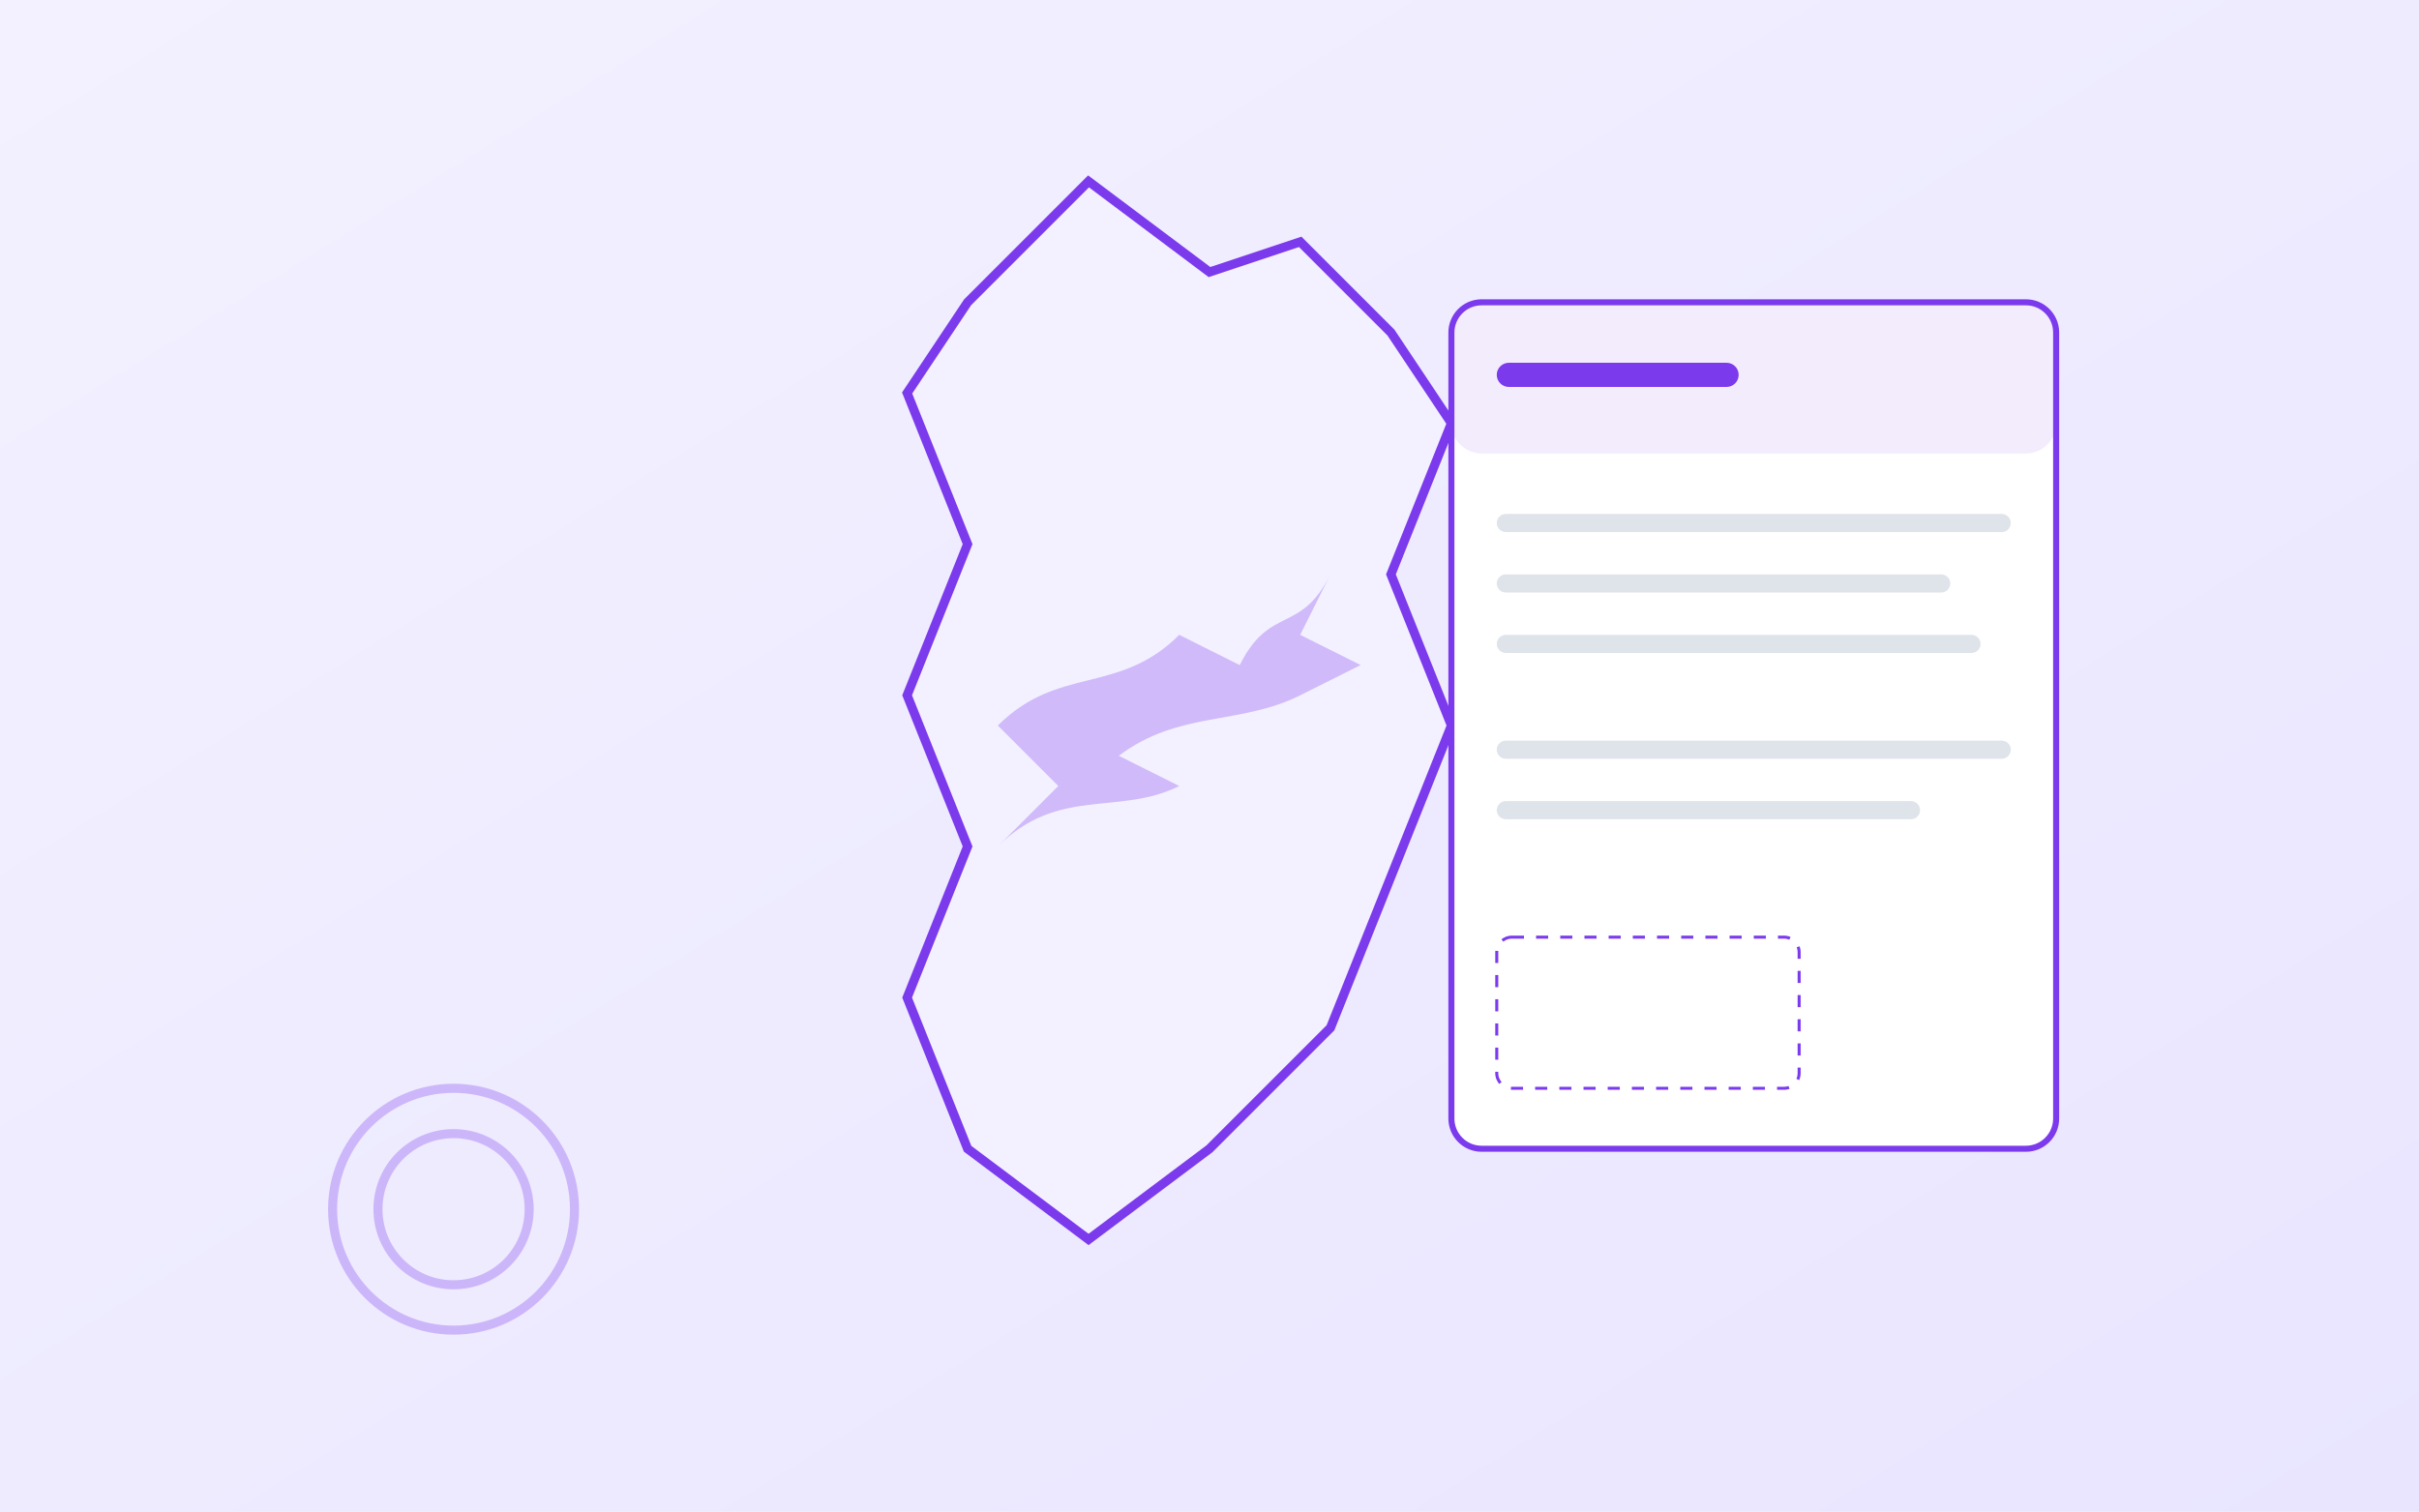
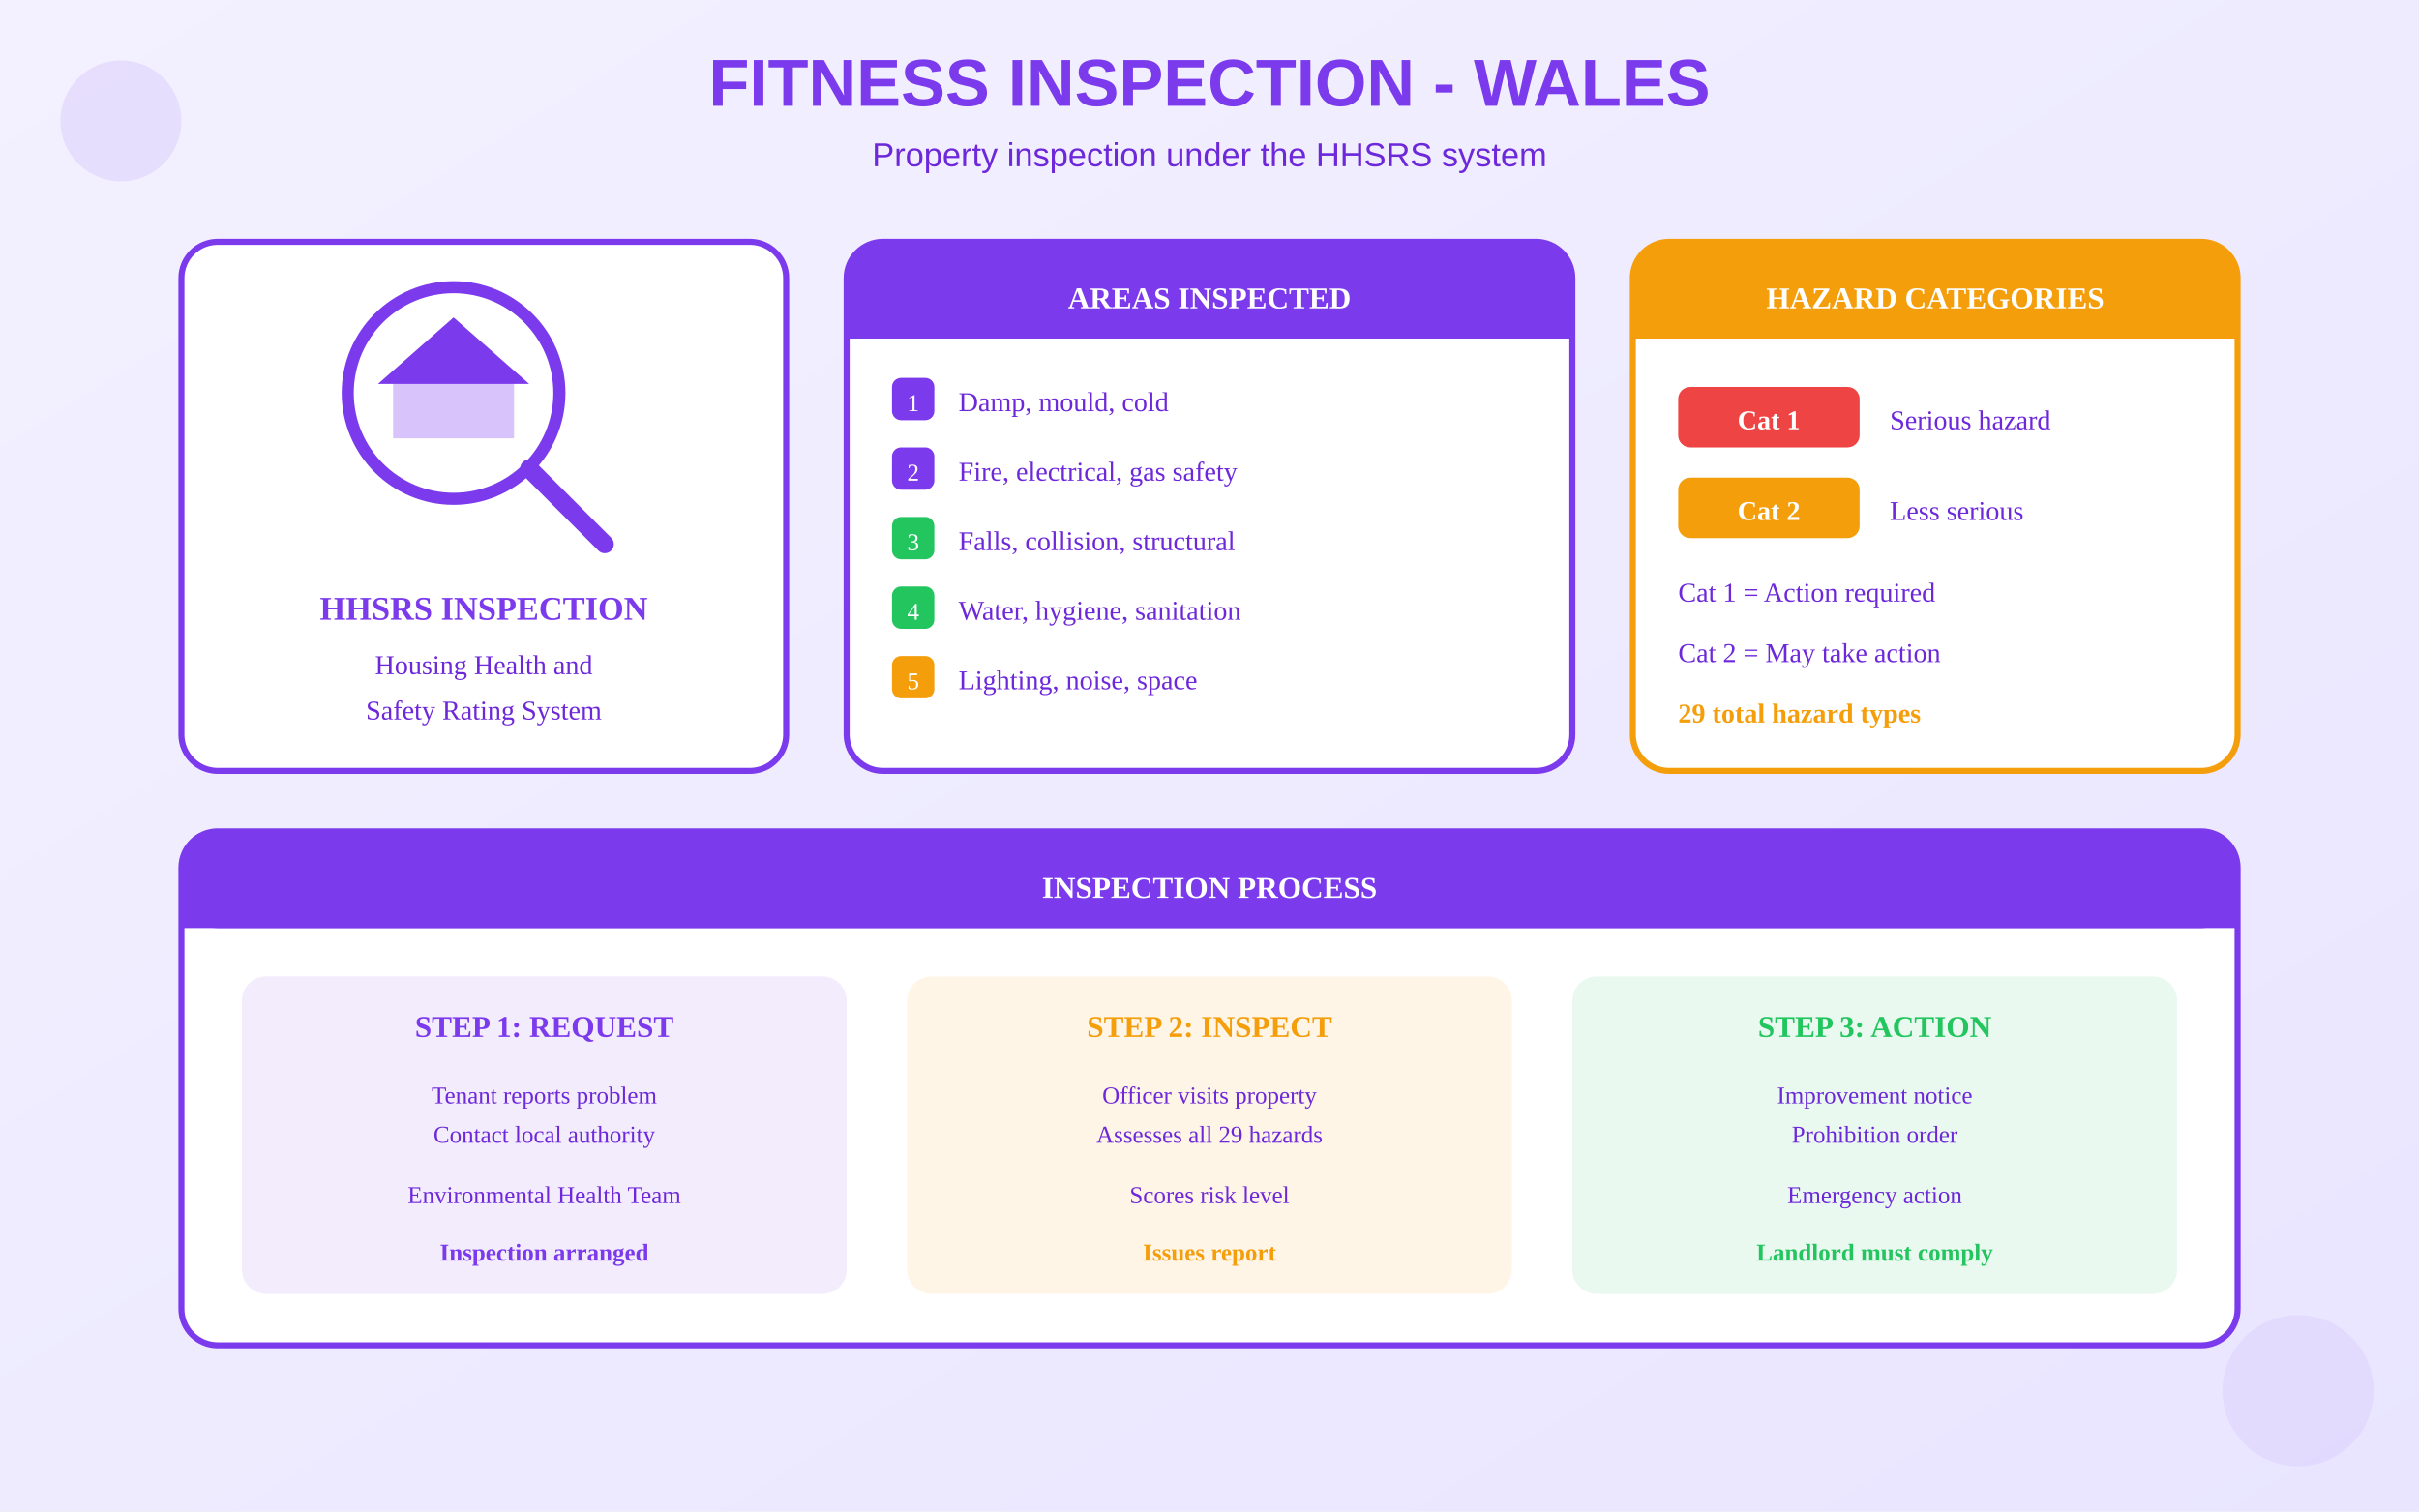
<svg xmlns="http://www.w3.org/2000/svg" viewBox="0 0 800 500">
  <defs>
    <linearGradient id="bgGrad" x1="0%" y1="0%" x2="100%" y2="100%">
      <stop offset="0%" style="stop-color:#F3F1FF" />
      <stop offset="100%" style="stop-color:#E9E5FF" />
    </linearGradient>
  </defs>
  <rect width="800" height="500" fill="url(#bgGrad)" />
-   <g transform="translate(280, 60)">
-     <path d="M80 0 L120 30 L150 20 L180 50 L200 80 L180 130 L200 180 L180 230 L160 280              L120 320 L80 350 L40 320 L20 270 L40 220 L20 170 L40 120 L20 70 L40 40 Z" fill="#F3F1FF" stroke="#7C3AED" stroke-width="3" />
-     <g transform="translate(50, 100)">
-       <path d="M0 80 C20 60 40 70 60 50 L80 60 C90 40 100 50 110 30 L100 50 L120 60 L100 70                C80 80 60 75 40 90 L60 100 C40 110 20 100 0 120 L20 100 C10 90 5 85 0 80 Z" fill="#7C3AED" opacity="0.3" />
+   <text x="400" y="35" text-anchor="middle" fill="#7C3AED" font-size="22" font-weight="bold" font-family="Arial">FITNESS INSPECTION - WALES</text>
+   <text x="400" y="55" text-anchor="middle" fill="#6D28D9" font-size="11" font-family="Arial">Property inspection under the HHSRS system</text>
+   <g transform="translate(60, 80)">
+     <rect x="0" y="0" width="200" height="175" rx="12" fill="white" stroke="#7C3AED" stroke-width="2" />
+     <g transform="translate(35, 5)">
+       <circle cx="55" cy="45" r="35" fill="none" stroke="#7C3AED" stroke-width="4" />
+       <line x1="80" y1="70" x2="105" y2="95" stroke="#7C3AED" stroke-width="6" stroke-linecap="round" />
+       <polygon points="55,25 75,40 75,60 35,60 35,40" fill="#7C3AED" opacity="0.3" />
+       <polygon points="55,20 80,42 30,42" fill="#7C3AED" />
+     </g>
+     <text x="100" y="125" text-anchor="middle" fill="#7C3AED" font-size="11" font-weight="bold">HHSRS INSPECTION</text>
+     <text x="100" y="143" text-anchor="middle" fill="#6D28D9" font-size="9">Housing Health and</text>
+     <text x="100" y="158" text-anchor="middle" fill="#6D28D9" font-size="9">Safety Rating System</text>
+   </g>
+   <g transform="translate(280, 80)">
+     <rect x="0" y="0" width="240" height="175" rx="12" fill="white" stroke="#7C3AED" stroke-width="2" />
+     <rect x="0" y="0" width="240" height="32" rx="12" fill="#7C3AED" />
+     <rect x="0" y="20" width="240" height="12" fill="#7C3AED" />
+     <text x="120" y="22" text-anchor="middle" fill="white" font-size="10" font-weight="bold">AREAS INSPECTED</text>
+     <g transform="translate(15, 45)">
+       <rect x="0" y="0" width="14" height="14" rx="3" fill="#7C3AED" />
+       <text x="7" y="11" text-anchor="middle" fill="white" font-size="8">1</text>
+       <text x="22" y="11" fill="#6D28D9" font-size="9">Damp, mould, cold</text>
+     </g>
+     <g transform="translate(15, 68)">
+       <rect x="0" y="0" width="14" height="14" rx="3" fill="#7C3AED" />
+       <text x="7" y="11" text-anchor="middle" fill="white" font-size="8">2</text>
+       <text x="22" y="11" fill="#6D28D9" font-size="9">Fire, electrical, gas safety</text>
+     </g>
+     <g transform="translate(15, 91)">
+       <rect x="0" y="0" width="14" height="14" rx="3" fill="#22C55E" />
+       <text x="7" y="11" text-anchor="middle" fill="white" font-size="8">3</text>
+       <text x="22" y="11" fill="#6D28D9" font-size="9">Falls, collision, structural</text>
+     </g>
+     <g transform="translate(15, 114)">
+       <rect x="0" y="0" width="14" height="14" rx="3" fill="#22C55E" />
+       <text x="7" y="11" text-anchor="middle" fill="white" font-size="8">4</text>
+       <text x="22" y="11" fill="#6D28D9" font-size="9">Water, hygiene, sanitation</text>
+     </g>
+     <g transform="translate(15, 137)">
+       <rect x="0" y="0" width="14" height="14" rx="3" fill="#F59E0B" />
+       <text x="7" y="11" text-anchor="middle" fill="white" font-size="8">5</text>
+       <text x="22" y="11" fill="#6D28D9" font-size="9">Lighting, noise, space</text>
    </g>
  </g>
-   <g transform="translate(480, 100)">
-     <rect x="0" y="0" width="200" height="280" rx="10" fill="white" stroke="#7C3AED" stroke-width="2" />
-     <rect x="0" y="0" width="200" height="50" rx="10" fill="#7C3AED" opacity="0.1" />
-     <rect x="15" y="20" width="80" height="8" rx="4" fill="#7C3AED" />
-     <rect x="15" y="70" width="170" height="6" rx="3" fill="#94A3B8" opacity="0.3" />
-     <rect x="15" y="90" width="150" height="6" rx="3" fill="#94A3B8" opacity="0.3" />
-     <rect x="15" y="110" width="160" height="6" rx="3" fill="#94A3B8" opacity="0.3" />
-     <rect x="15" y="145" width="170" height="6" rx="3" fill="#94A3B8" opacity="0.3" />
-     <rect x="15" y="165" width="140" height="6" rx="3" fill="#94A3B8" opacity="0.3" />
-     <rect x="15" y="210" width="100" height="50" rx="5" stroke="#7C3AED" stroke-width="1" stroke-dasharray="4" fill="none" />
+   <g transform="translate(540, 80)">
+     <rect x="0" y="0" width="200" height="175" rx="12" fill="white" stroke="#F59E0B" stroke-width="2" />
+     <rect x="0" y="0" width="200" height="32" rx="12" fill="#F59E0B" />
+     <rect x="0" y="20" width="200" height="12" fill="#F59E0B" />
+     <text x="100" y="22" text-anchor="middle" fill="white" font-size="10" font-weight="bold">HAZARD CATEGORIES</text>
+     <g transform="translate(15, 48)">
+       <rect x="0" y="0" width="60" height="20" rx="4" fill="#EF4444" />
+       <text x="30" y="14" text-anchor="middle" fill="white" font-size="9" font-weight="bold">Cat 1</text>
+       <text x="70" y="14" fill="#6D28D9" font-size="9">Serious hazard</text>
+     </g>
+     <g transform="translate(15, 78)">
+       <rect x="0" y="0" width="60" height="20" rx="4" fill="#F59E0B" />
+       <text x="30" y="14" text-anchor="middle" fill="white" font-size="9" font-weight="bold">Cat 2</text>
+       <text x="70" y="14" fill="#6D28D9" font-size="9">Less serious</text>
+     </g>
+     <g transform="translate(15, 108)">
+       <text x="0" y="11" fill="#6D28D9" font-size="9">Cat 1 = Action required</text>
+     </g>
+     <g transform="translate(15, 128)">
+       <text x="0" y="11" fill="#6D28D9" font-size="9">Cat 2 = May take action</text>
+     </g>
+     <g transform="translate(15, 148)">
+       <text x="0" y="11" fill="#F59E0B" font-size="9" font-weight="bold">29 total hazard types</text>
+     </g>
  </g>
-   <circle cx="150" cy="400" r="40" fill="none" stroke="#7C3AED" stroke-width="3" opacity="0.3" />
-   <circle cx="150" cy="400" r="25" fill="none" stroke="#7C3AED" stroke-width="3" opacity="0.3" />
+   <g transform="translate(60, 275)">
+     <rect x="0" y="0" width="680" height="170" rx="12" fill="white" stroke="#7C3AED" stroke-width="2" />
+     <rect x="0" y="0" width="680" height="32" rx="12" fill="#7C3AED" />
+     <rect x="0" y="20" width="680" height="12" fill="#7C3AED" />
+     <text x="340" y="22" text-anchor="middle" fill="white" font-size="10" font-weight="bold">INSPECTION PROCESS</text>
+     <g transform="translate(20, 48)">
+       <rect x="0" y="0" width="200" height="105" rx="8" fill="#7C3AED" opacity="0.1" />
+       <text x="100" y="20" text-anchor="middle" fill="#7C3AED" font-size="10" font-weight="bold">STEP 1: REQUEST</text>
+       <text x="100" y="42" text-anchor="middle" fill="#6D28D9" font-size="8">Tenant reports problem</text>
+       <text x="100" y="55" text-anchor="middle" fill="#6D28D9" font-size="8">Contact local authority</text>
+       <text x="100" y="75" text-anchor="middle" fill="#6D28D9" font-size="8">Environmental Health Team</text>
+       <text x="100" y="94" text-anchor="middle" fill="#7C3AED" font-size="8" font-weight="bold">Inspection arranged</text>
+     </g>
+     <g transform="translate(240, 48)">
+       <rect x="0" y="0" width="200" height="105" rx="8" fill="#F59E0B" opacity="0.1" />
+       <text x="100" y="20" text-anchor="middle" fill="#F59E0B" font-size="10" font-weight="bold">STEP 2: INSPECT</text>
+       <text x="100" y="42" text-anchor="middle" fill="#6D28D9" font-size="8">Officer visits property</text>
+       <text x="100" y="55" text-anchor="middle" fill="#6D28D9" font-size="8">Assesses all 29 hazards</text>
+       <text x="100" y="75" text-anchor="middle" fill="#6D28D9" font-size="8">Scores risk level</text>
+       <text x="100" y="94" text-anchor="middle" fill="#F59E0B" font-size="8" font-weight="bold">Issues report</text>
+     </g>
+     <g transform="translate(460, 48)">
+       <rect x="0" y="0" width="200" height="105" rx="8" fill="#22C55E" opacity="0.1" />
+       <text x="100" y="20" text-anchor="middle" fill="#22C55E" font-size="10" font-weight="bold">STEP 3: ACTION</text>
+       <text x="100" y="42" text-anchor="middle" fill="#6D28D9" font-size="8">Improvement notice</text>
+       <text x="100" y="55" text-anchor="middle" fill="#6D28D9" font-size="8">Prohibition order</text>
+       <text x="100" y="75" text-anchor="middle" fill="#6D28D9" font-size="8">Emergency action</text>
+       <text x="100" y="94" text-anchor="middle" fill="#22C55E" font-size="8" font-weight="bold">Landlord must comply</text>
+     </g>
+   </g>
+   <circle cx="40" cy="40" r="20" fill="#7C3AED" opacity="0.1" />
+   <circle cx="760" cy="460" r="25" fill="#A78BFA" opacity="0.12" />
</svg>
